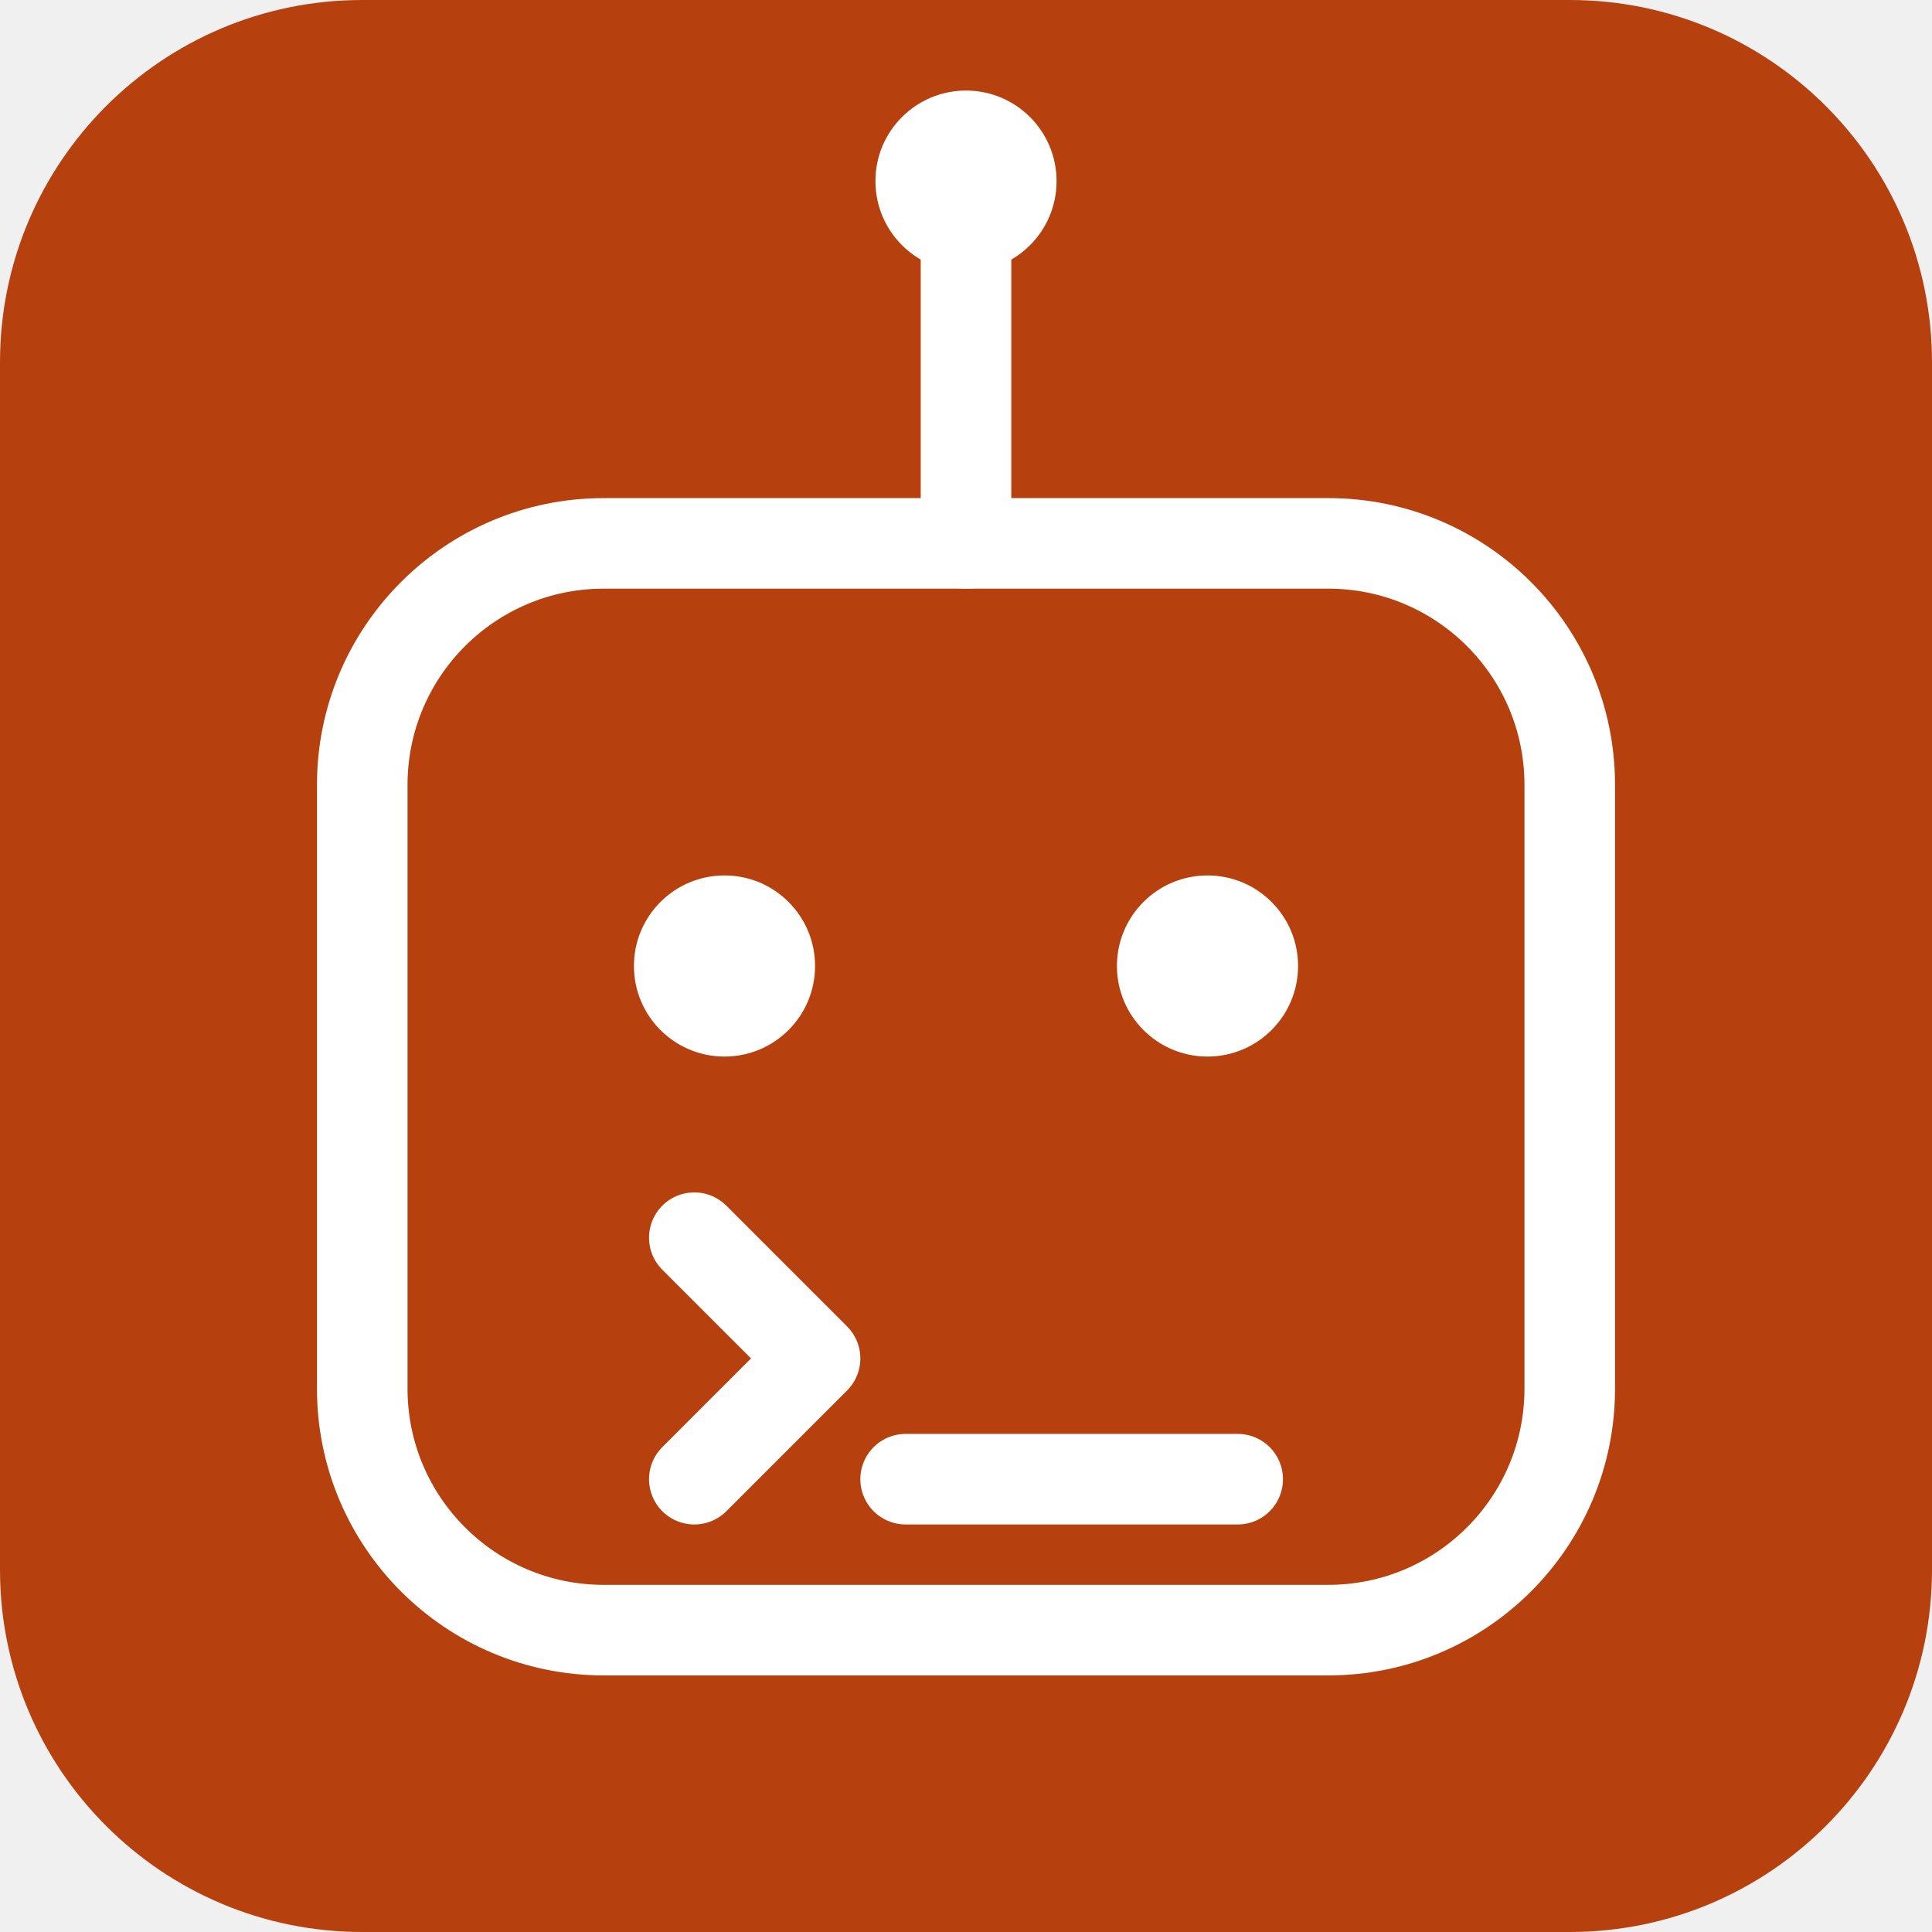
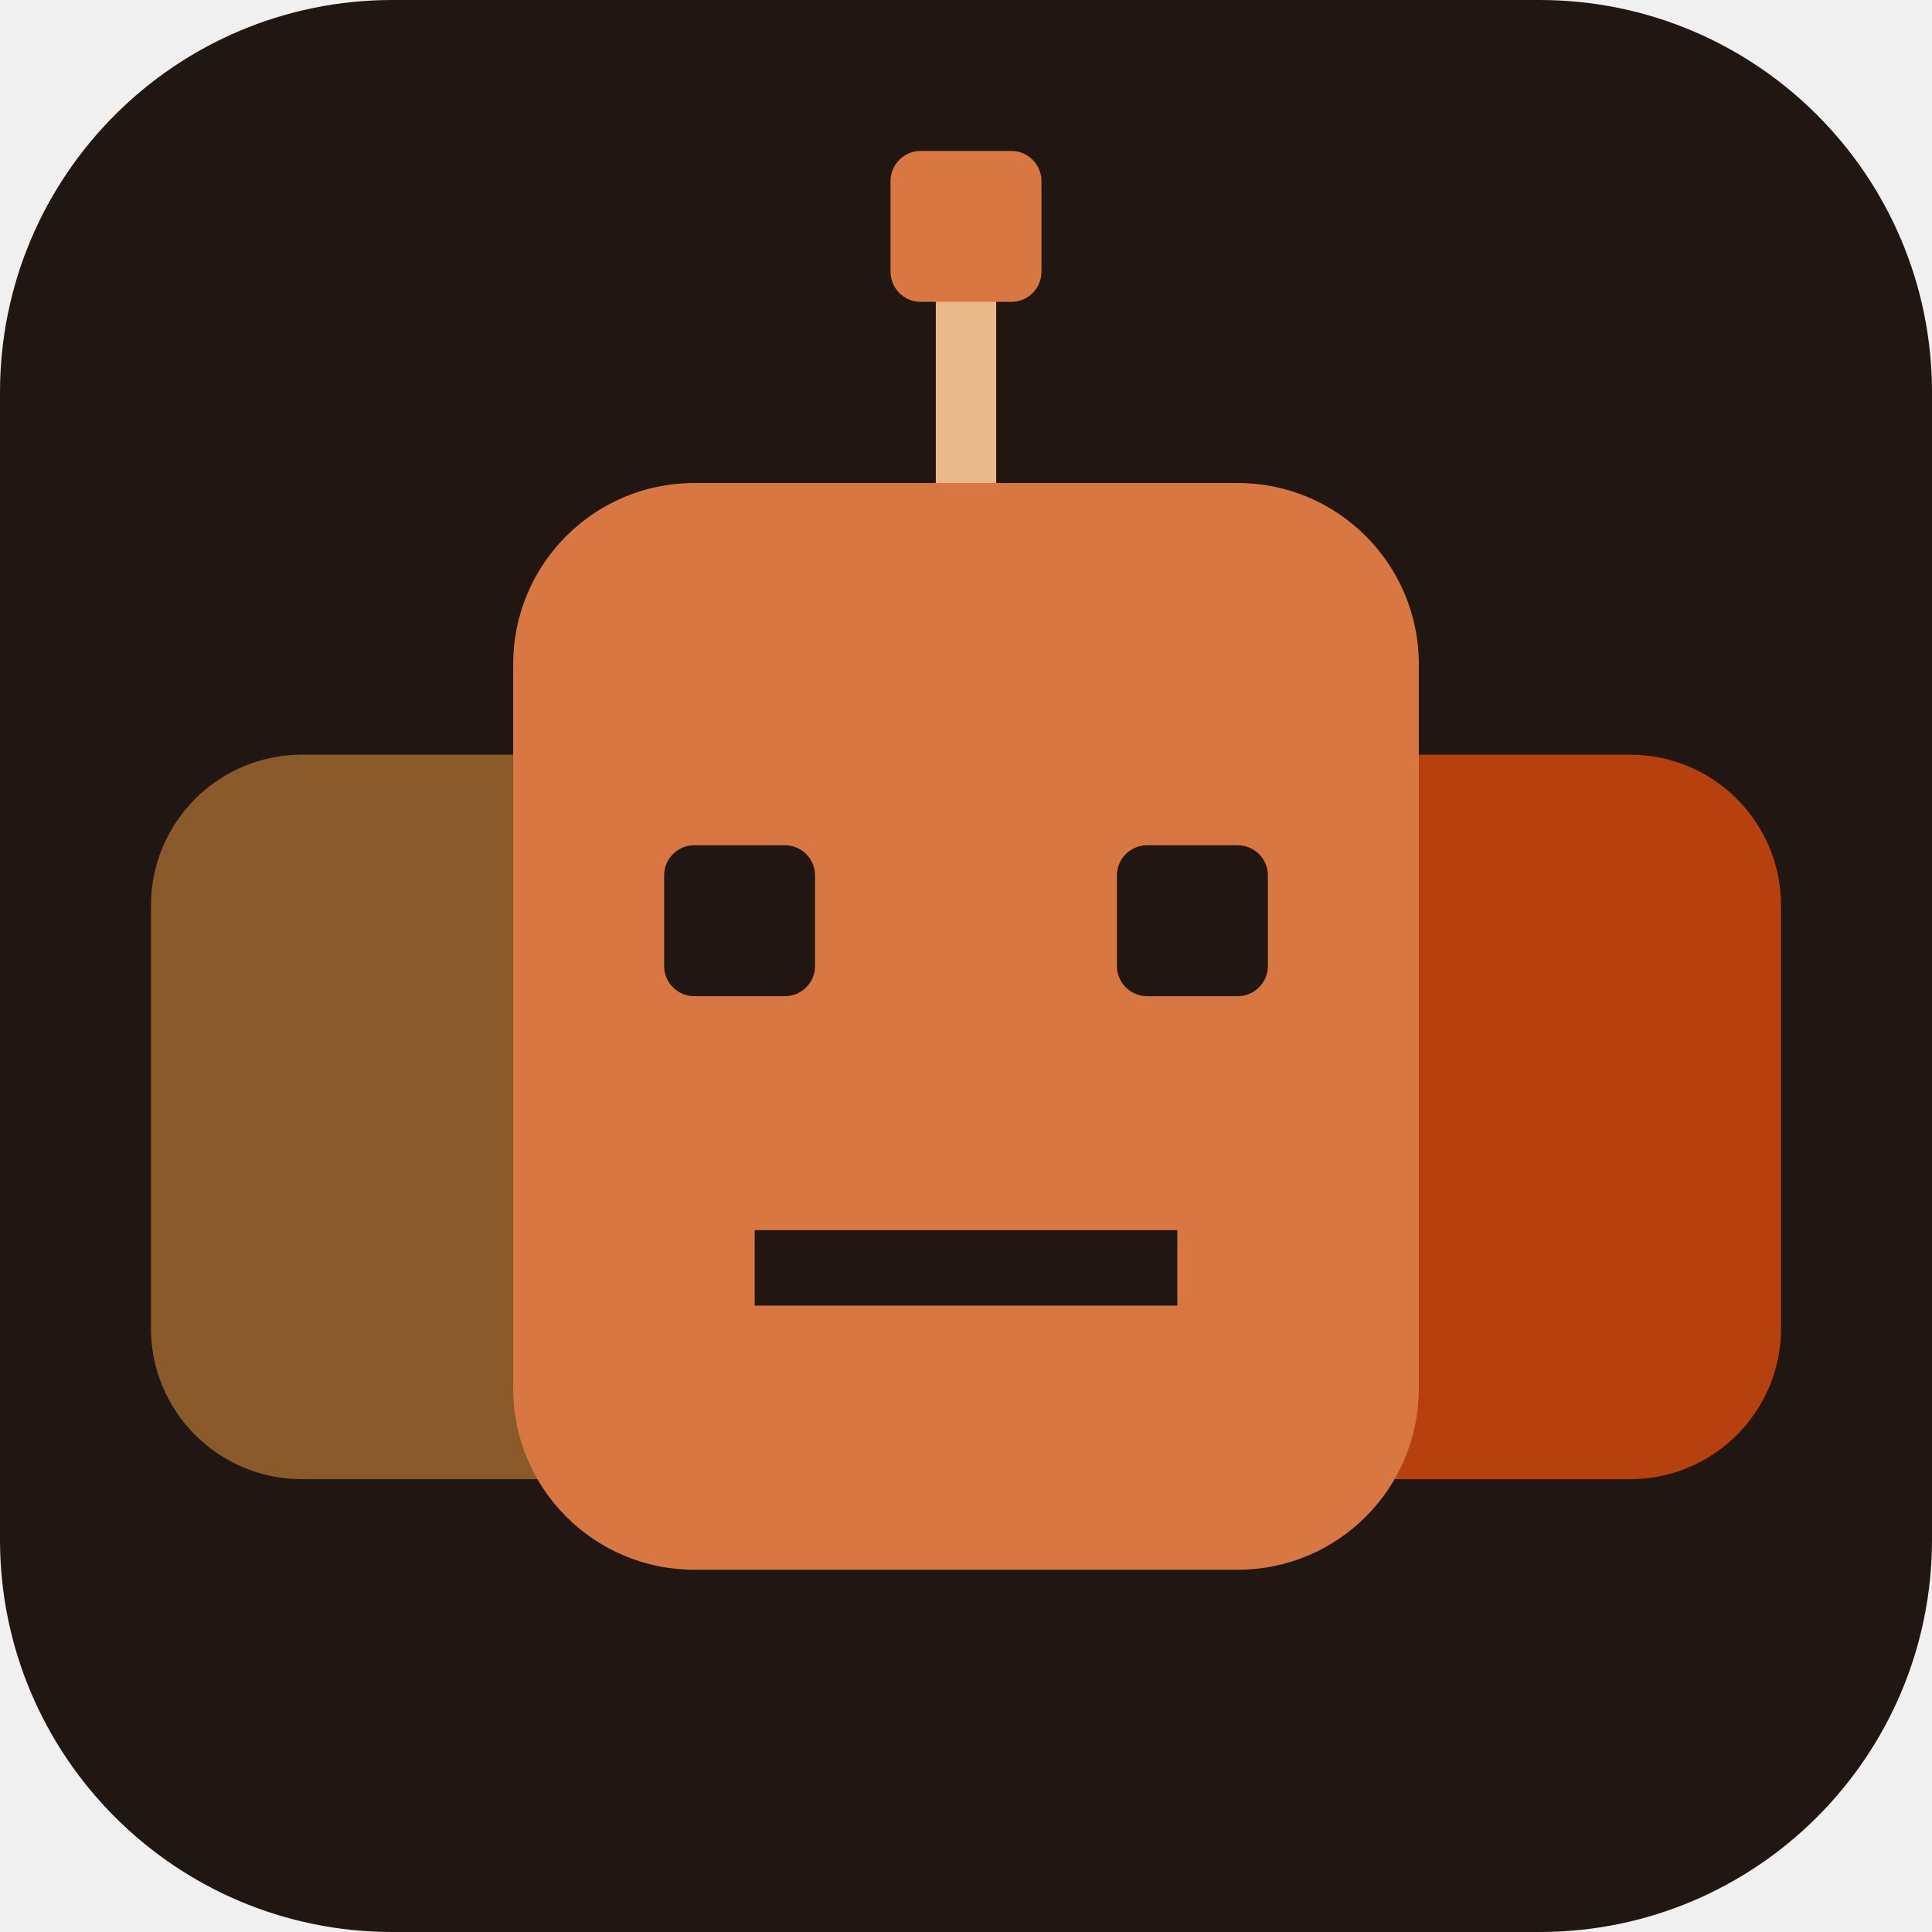
- <svg xmlns="http://www.w3.org/2000/svg" viewBox="0 0 32 32">
-   <rect width="32" height="32" rx="6" fill="#B7410E" />
-   <rect x="6" y="9" width="20" height="18" rx="4" fill="none" stroke="#fff" stroke-width="1.5" />
-   <line x1="16" y1="9" x2="16" y2="4" stroke="#fff" stroke-width="1.5" stroke-linecap="round" />
-   <circle cx="16" cy="3" r="1.5" fill="#fff" />
-   <circle cx="12" cy="16" r="1.5" fill="#fff" />
-   <circle cx="20" cy="16" r="1.5" fill="#fff" />
-   <polyline points="11.5,20.5 13.5,22.5 11.5,24.5" fill="none" stroke="#fff" stroke-width="1.5" stroke-linecap="round" stroke-linejoin="round" />
-   <line x1="15" y1="24.5" x2="20.5" y2="24.5" stroke="#fff" stroke-width="1.5" stroke-linecap="round" />
+ <svg xmlns="http://www.w3.org/2000/svg" viewBox="0 0 64 64" role="img" aria-labelledby="title">
+   <rect width="64" height="64" rx="13" fill="#201612" />
+   <rect x="5" y="25" width="22" height="24" rx="5" fill="#8A5A2B" />
+   <rect x="37" y="25" width="22" height="24" rx="5" fill="#B7410E" />
+   <rect x="17" y="16" width="30" height="36" rx="6" fill="#D97742" />
+   <path d="M32 16v-7" stroke="#E9B98A" stroke-width="2" />
+   <rect x="29.5" y="5" width="5" height="5" rx="1" fill="#D97742" />
+   <rect x="22" y="28" width="5" height="5" rx="1" fill="#201612" />
+   <rect x="37" y="28" width="5" height="5" rx="1" fill="#201612" />
+   <path d="M25 42h14" stroke="#201612" stroke-width="2.5" />
</svg>
